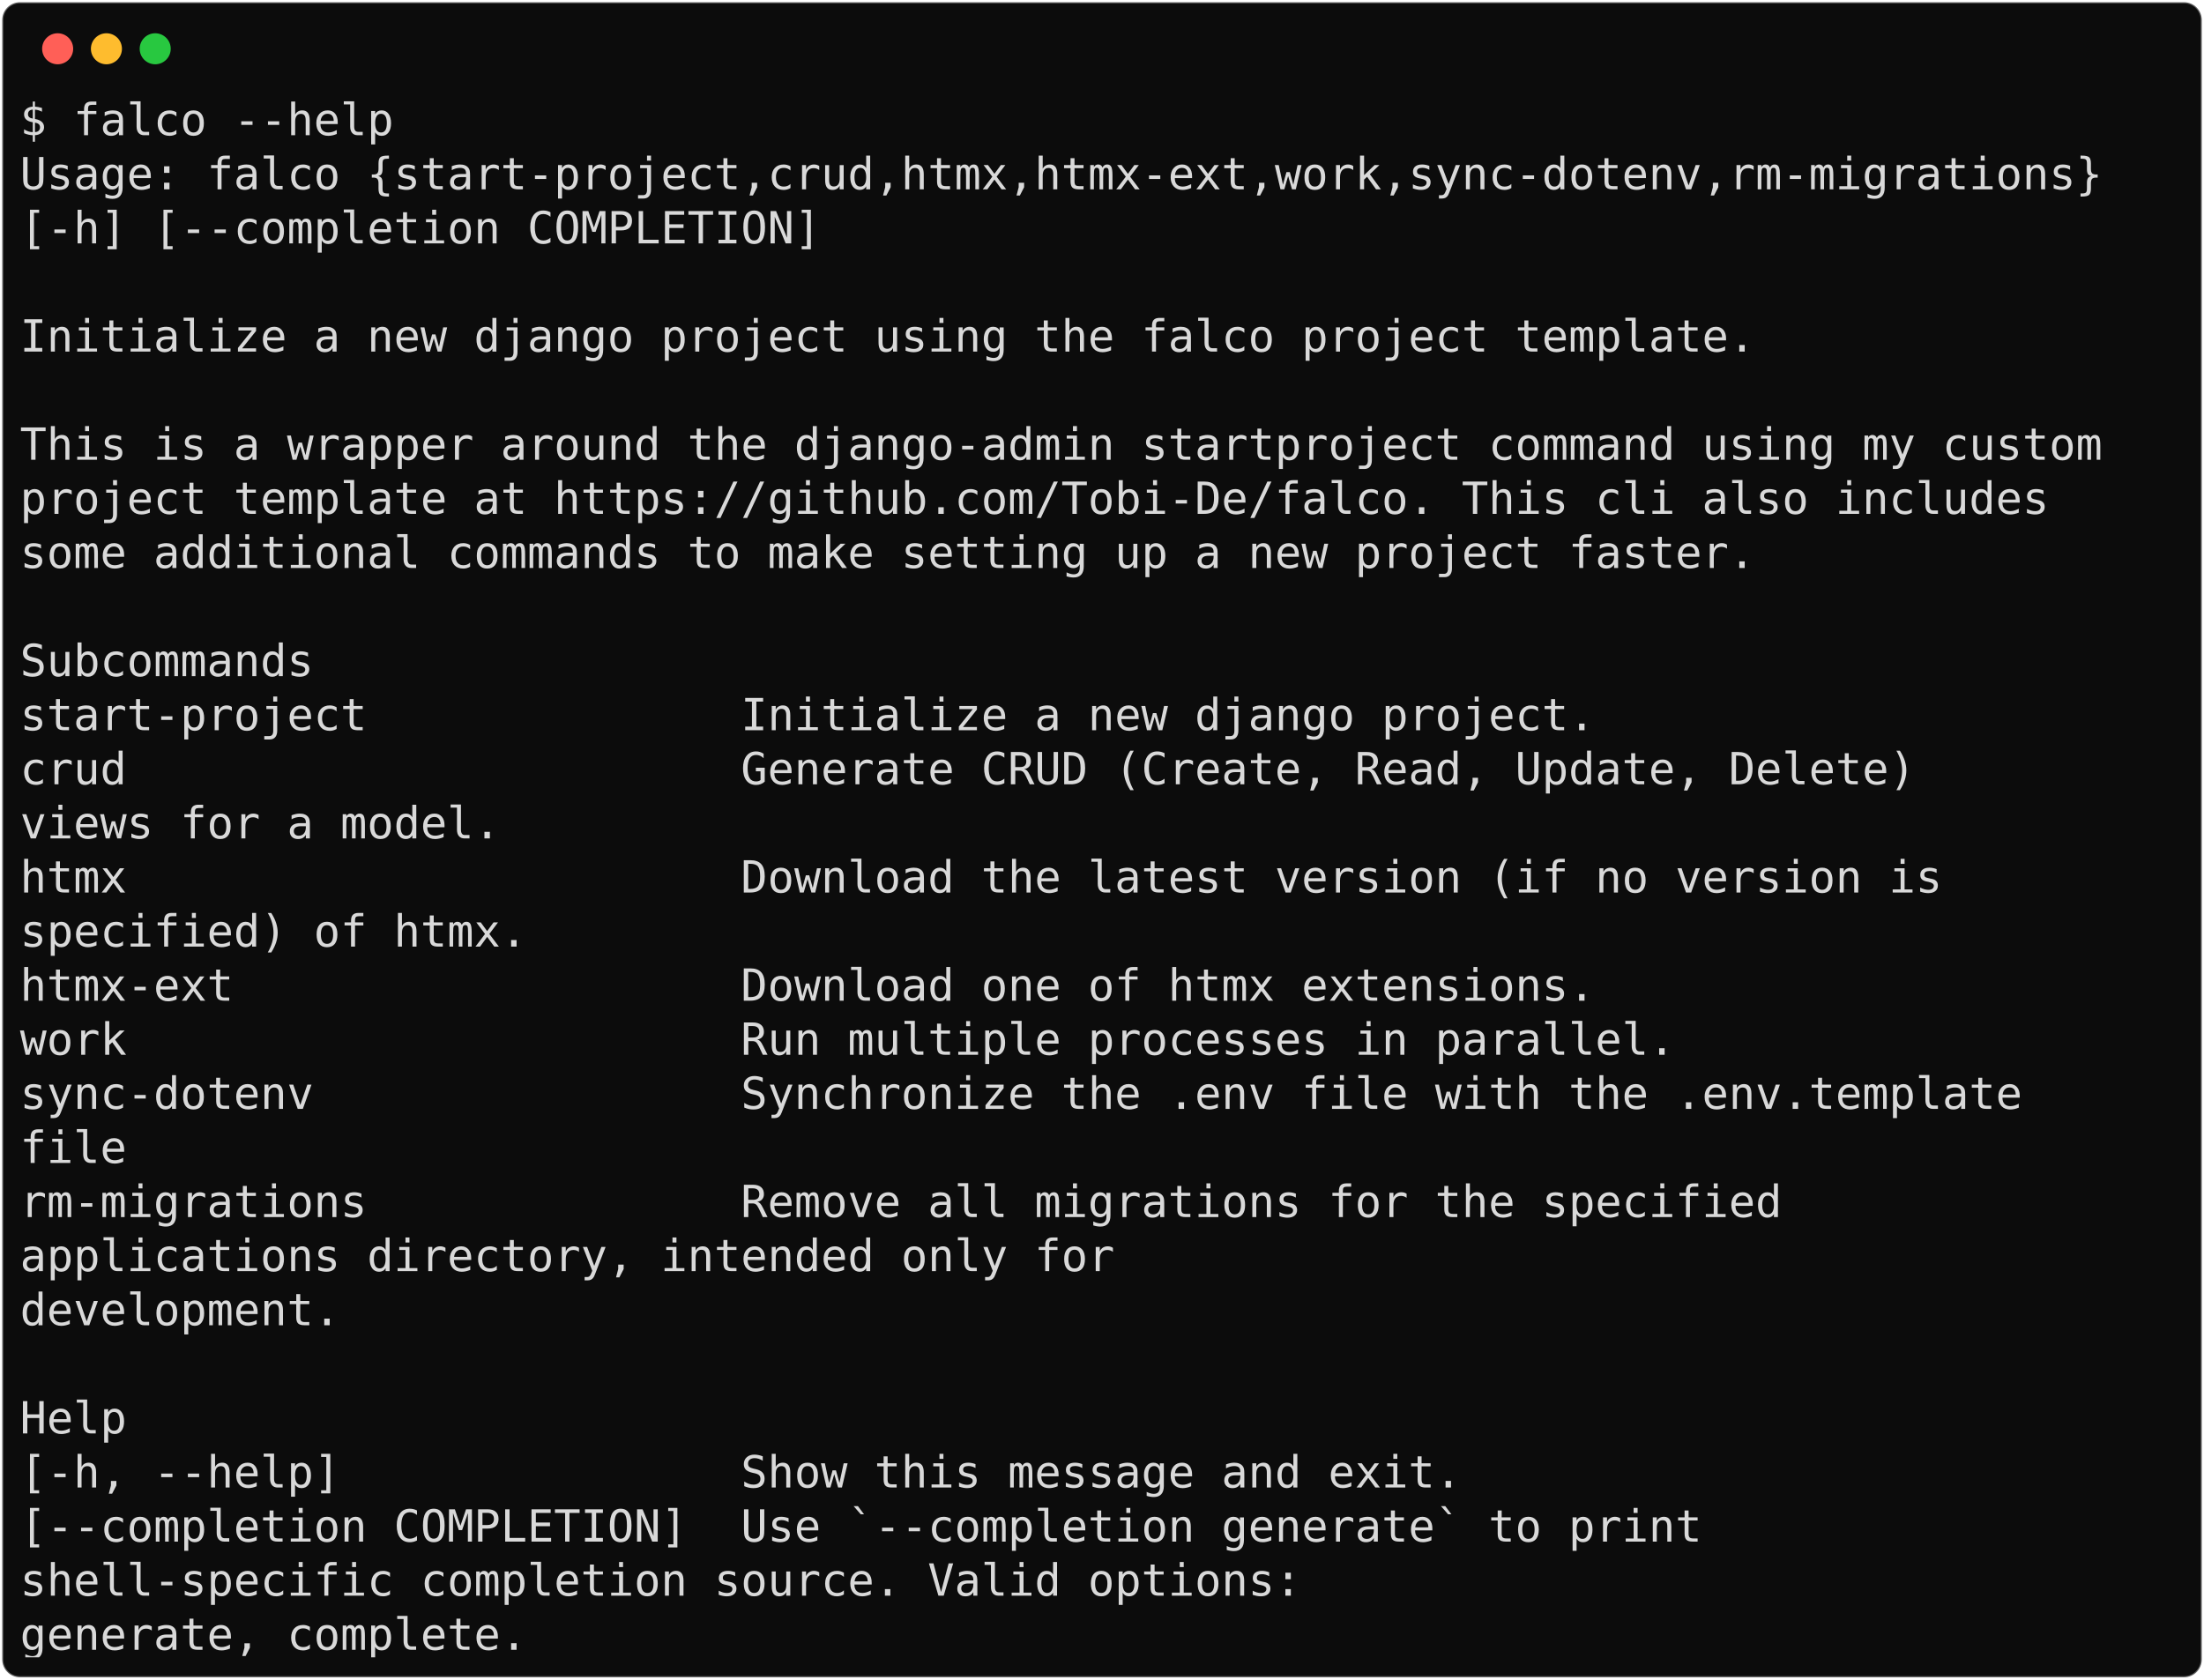
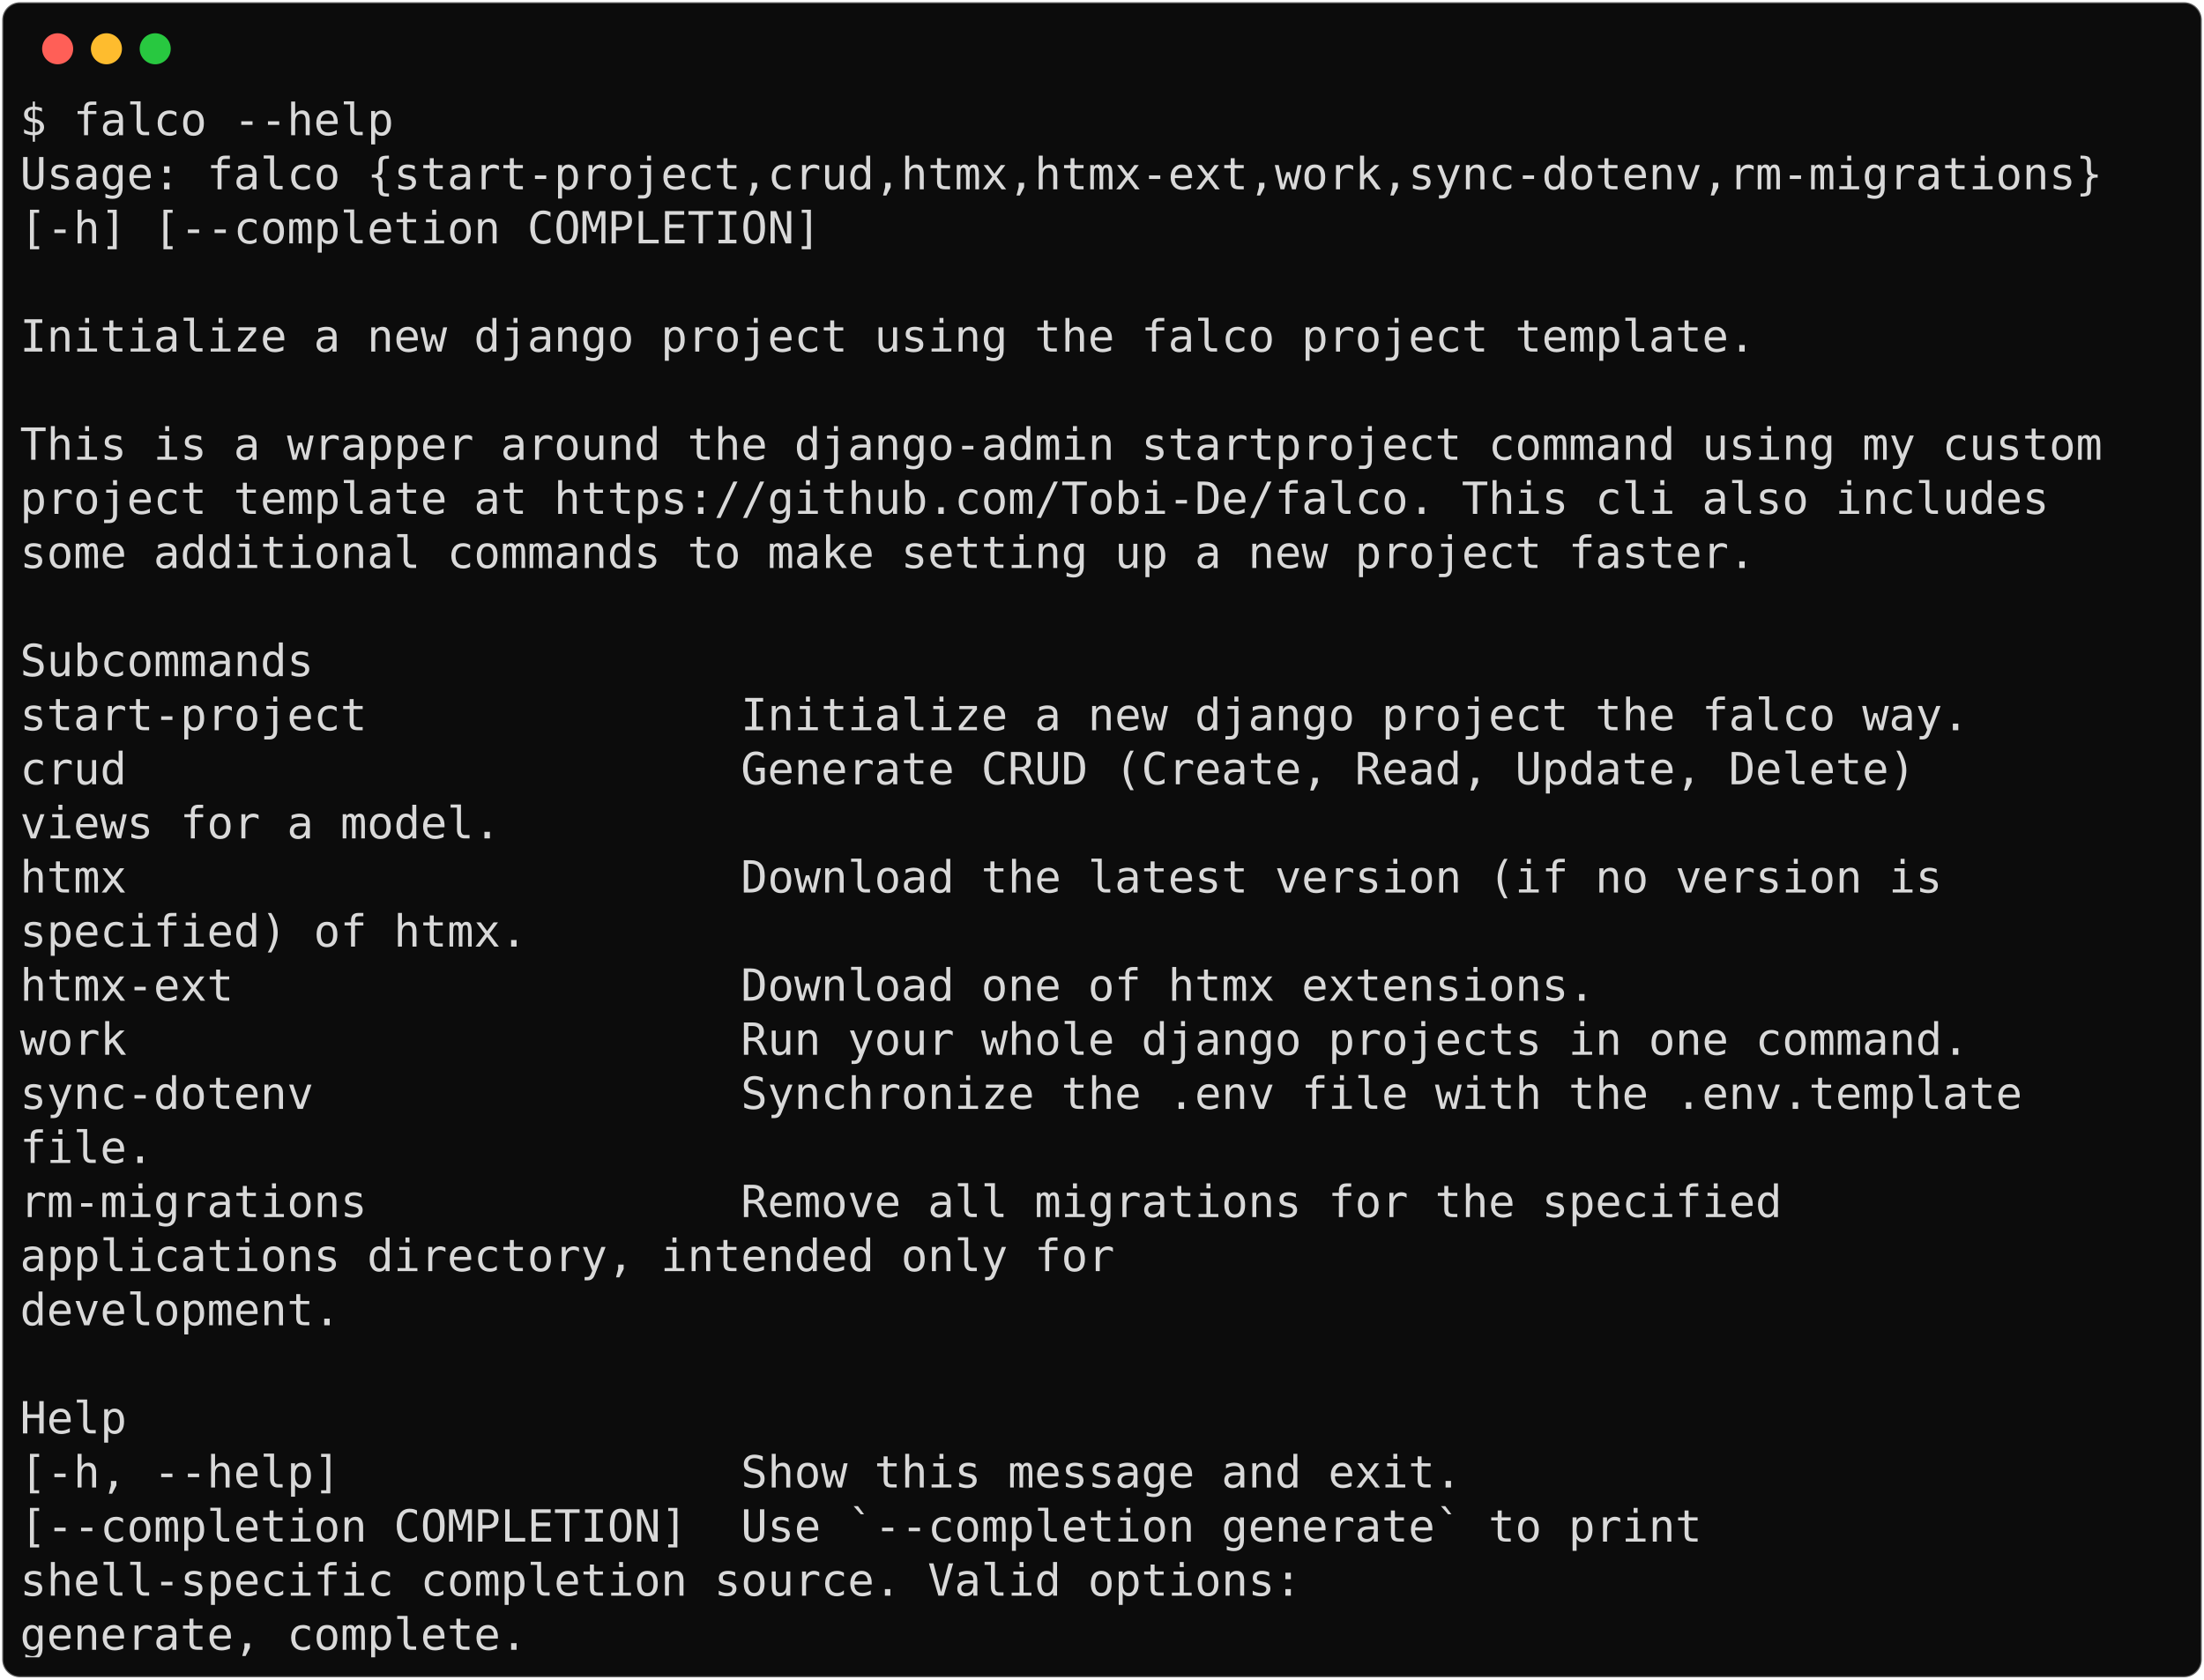
<svg xmlns="http://www.w3.org/2000/svg" class="rich-terminal" viewBox="0 0 994 757.6">
  <style>

    @font-face {
        font-family: "Fira Code";
        src: local("FiraCode-Regular"),
                url("https://cdnjs.cloudflare.com/ajax/libs/firacode/6.2.0/woff2/FiraCode-Regular.woff2") format("woff2"),
                url("https://cdnjs.cloudflare.com/ajax/libs/firacode/6.2.0/woff/FiraCode-Regular.woff") format("woff");
        font-style: normal;
        font-weight: 400;
    }
    @font-face {
        font-family: "Fira Code";
        src: local("FiraCode-Bold"),
                url("https://cdnjs.cloudflare.com/ajax/libs/firacode/6.2.0/woff2/FiraCode-Bold.woff2") format("woff2"),
                url("https://cdnjs.cloudflare.com/ajax/libs/firacode/6.2.0/woff/FiraCode-Bold.woff") format("woff");
        font-style: bold;
        font-weight: 700;
    }

-     .terminal-1091752798-matrix {
+     .terminal-337959167-matrix {
        font-family: Fira Code, monospace;
        font-size: 20px;
        line-height: 24.4px;
        font-variant-east-asian: full-width;
    }

-     .terminal-1091752798-title {
+     .terminal-337959167-title {
        font-size: 18px;
        font-weight: bold;
        font-family: arial;
    }

-     .terminal-1091752798-r1 { fill: #d9d9d9 }
+     .terminal-337959167-r1 { fill: #d9d9d9 }
    </style>
  <defs>
-     <clipPath id="terminal-1091752798-clip-terminal">
+     <clipPath id="terminal-337959167-clip-terminal">
      <rect x="0" y="0" width="975.0" height="706.6" />
    </clipPath>
-     <clipPath id="terminal-1091752798-line-0">
+     <clipPath id="terminal-337959167-line-0">
      <rect x="0" y="1.5" width="976" height="24.65" />
    </clipPath>
-     <clipPath id="terminal-1091752798-line-1">
+     <clipPath id="terminal-337959167-line-1">
      <rect x="0" y="25.9" width="976" height="24.65" />
    </clipPath>
-     <clipPath id="terminal-1091752798-line-2">
+     <clipPath id="terminal-337959167-line-2">
      <rect x="0" y="50.3" width="976" height="24.65" />
    </clipPath>
-     <clipPath id="terminal-1091752798-line-3">
+     <clipPath id="terminal-337959167-line-3">
      <rect x="0" y="74.7" width="976" height="24.65" />
    </clipPath>
-     <clipPath id="terminal-1091752798-line-4">
+     <clipPath id="terminal-337959167-line-4">
      <rect x="0" y="99.1" width="976" height="24.65" />
    </clipPath>
-     <clipPath id="terminal-1091752798-line-5">
+     <clipPath id="terminal-337959167-line-5">
      <rect x="0" y="123.5" width="976" height="24.65" />
    </clipPath>
-     <clipPath id="terminal-1091752798-line-6">
+     <clipPath id="terminal-337959167-line-6">
      <rect x="0" y="147.9" width="976" height="24.65" />
    </clipPath>
-     <clipPath id="terminal-1091752798-line-7">
+     <clipPath id="terminal-337959167-line-7">
      <rect x="0" y="172.3" width="976" height="24.65" />
    </clipPath>
-     <clipPath id="terminal-1091752798-line-8">
+     <clipPath id="terminal-337959167-line-8">
      <rect x="0" y="196.7" width="976" height="24.65" />
    </clipPath>
-     <clipPath id="terminal-1091752798-line-9">
+     <clipPath id="terminal-337959167-line-9">
      <rect x="0" y="221.1" width="976" height="24.65" />
    </clipPath>
-     <clipPath id="terminal-1091752798-line-10">
+     <clipPath id="terminal-337959167-line-10">
      <rect x="0" y="245.5" width="976" height="24.65" />
    </clipPath>
-     <clipPath id="terminal-1091752798-line-11">
+     <clipPath id="terminal-337959167-line-11">
      <rect x="0" y="269.9" width="976" height="24.65" />
    </clipPath>
-     <clipPath id="terminal-1091752798-line-12">
+     <clipPath id="terminal-337959167-line-12">
      <rect x="0" y="294.3" width="976" height="24.65" />
    </clipPath>
-     <clipPath id="terminal-1091752798-line-13">
+     <clipPath id="terminal-337959167-line-13">
      <rect x="0" y="318.7" width="976" height="24.65" />
    </clipPath>
-     <clipPath id="terminal-1091752798-line-14">
+     <clipPath id="terminal-337959167-line-14">
      <rect x="0" y="343.1" width="976" height="24.65" />
    </clipPath>
-     <clipPath id="terminal-1091752798-line-15">
+     <clipPath id="terminal-337959167-line-15">
      <rect x="0" y="367.5" width="976" height="24.65" />
    </clipPath>
-     <clipPath id="terminal-1091752798-line-16">
+     <clipPath id="terminal-337959167-line-16">
      <rect x="0" y="391.9" width="976" height="24.65" />
    </clipPath>
-     <clipPath id="terminal-1091752798-line-17">
+     <clipPath id="terminal-337959167-line-17">
      <rect x="0" y="416.3" width="976" height="24.65" />
    </clipPath>
-     <clipPath id="terminal-1091752798-line-18">
+     <clipPath id="terminal-337959167-line-18">
      <rect x="0" y="440.7" width="976" height="24.65" />
    </clipPath>
-     <clipPath id="terminal-1091752798-line-19">
+     <clipPath id="terminal-337959167-line-19">
      <rect x="0" y="465.1" width="976" height="24.65" />
    </clipPath>
-     <clipPath id="terminal-1091752798-line-20">
+     <clipPath id="terminal-337959167-line-20">
      <rect x="0" y="489.5" width="976" height="24.65" />
    </clipPath>
-     <clipPath id="terminal-1091752798-line-21">
+     <clipPath id="terminal-337959167-line-21">
      <rect x="0" y="513.9" width="976" height="24.65" />
    </clipPath>
-     <clipPath id="terminal-1091752798-line-22">
+     <clipPath id="terminal-337959167-line-22">
      <rect x="0" y="538.3" width="976" height="24.65" />
    </clipPath>
-     <clipPath id="terminal-1091752798-line-23">
+     <clipPath id="terminal-337959167-line-23">
      <rect x="0" y="562.7" width="976" height="24.65" />
    </clipPath>
-     <clipPath id="terminal-1091752798-line-24">
+     <clipPath id="terminal-337959167-line-24">
      <rect x="0" y="587.1" width="976" height="24.65" />
    </clipPath>
-     <clipPath id="terminal-1091752798-line-25">
+     <clipPath id="terminal-337959167-line-25">
      <rect x="0" y="611.5" width="976" height="24.65" />
    </clipPath>
-     <clipPath id="terminal-1091752798-line-26">
+     <clipPath id="terminal-337959167-line-26">
      <rect x="0" y="635.9" width="976" height="24.65" />
    </clipPath>
-     <clipPath id="terminal-1091752798-line-27">
+     <clipPath id="terminal-337959167-line-27">
      <rect x="0" y="660.3" width="976" height="24.65" />
    </clipPath>
  </defs>
  <rect fill="#0c0c0c" stroke="rgba(255,255,255,0.35)" stroke-width="1" x="1" y="1" width="992" height="755.6" rx="8" />
  <g transform="translate(26,22)">
    <circle cx="0" cy="0" r="7" fill="#ff5f57" />
    <circle cx="22" cy="0" r="7" fill="#febc2e" />
    <circle cx="44" cy="0" r="7" fill="#28c840" />
  </g>
-   <g transform="translate(9, 41)" clip-path="url(#terminal-1091752798-clip-terminal)">
-     <g class="terminal-1091752798-matrix">
-       <text class="terminal-1091752798-r1" x="0" y="20" textLength="170.8" clip-path="url(#terminal-1091752798-line-0)">$ falco --help</text>
-       <text class="terminal-1091752798-r1" x="976" y="20" textLength="12.2" clip-path="url(#terminal-1091752798-line-0)">
- </text>
-       <text class="terminal-1091752798-r1" x="0" y="44.4" textLength="963.8" clip-path="url(#terminal-1091752798-line-1)">Usage: falco {start-project,crud,htmx,htmx-ext,work,sync-dotenv,rm-migrations} </text>
-       <text class="terminal-1091752798-r1" x="976" y="44.4" textLength="12.2" clip-path="url(#terminal-1091752798-line-1)">
- </text>
-       <text class="terminal-1091752798-r1" x="0" y="68.8" textLength="366" clip-path="url(#terminal-1091752798-line-2)">[-h] [--completion COMPLETION]</text>
-       <text class="terminal-1091752798-r1" x="976" y="68.8" textLength="12.2" clip-path="url(#terminal-1091752798-line-2)">
- </text>
-       <text class="terminal-1091752798-r1" x="976" y="93.2" textLength="12.2" clip-path="url(#terminal-1091752798-line-3)">
- </text>
-       <text class="terminal-1091752798-r1" x="0" y="117.6" textLength="976" clip-path="url(#terminal-1091752798-line-4)">  Initialize a new django project using the falco project template.             </text>
-       <text class="terminal-1091752798-r1" x="976" y="117.6" textLength="12.2" clip-path="url(#terminal-1091752798-line-4)">
- </text>
-       <text class="terminal-1091752798-r1" x="976" y="142" textLength="12.2" clip-path="url(#terminal-1091752798-line-5)">
- </text>
-       <text class="terminal-1091752798-r1" x="0" y="166.4" textLength="976" clip-path="url(#terminal-1091752798-line-6)">  This is a wrapper around the django-admin startproject command using my custom</text>
-       <text class="terminal-1091752798-r1" x="976" y="166.4" textLength="12.2" clip-path="url(#terminal-1091752798-line-6)">
- </text>
-       <text class="terminal-1091752798-r1" x="0" y="190.8" textLength="976" clip-path="url(#terminal-1091752798-line-7)">  project template at https://github.com/Tobi-De/falco. This cli also includes  </text>
-       <text class="terminal-1091752798-r1" x="976" y="190.8" textLength="12.2" clip-path="url(#terminal-1091752798-line-7)">
- </text>
-       <text class="terminal-1091752798-r1" x="0" y="215.2" textLength="976" clip-path="url(#terminal-1091752798-line-8)">  some additional commands to make setting up a new project faster.             </text>
-       <text class="terminal-1091752798-r1" x="976" y="215.2" textLength="12.2" clip-path="url(#terminal-1091752798-line-8)">
- </text>
-       <text class="terminal-1091752798-r1" x="976" y="239.6" textLength="12.2" clip-path="url(#terminal-1091752798-line-9)">
- </text>
-       <text class="terminal-1091752798-r1" x="0" y="264" textLength="976" clip-path="url(#terminal-1091752798-line-10)">  Subcommands                                                                   </text>
-       <text class="terminal-1091752798-r1" x="976" y="264" textLength="12.2" clip-path="url(#terminal-1091752798-line-10)">
- </text>
-       <text class="terminal-1091752798-r1" x="0" y="288.4" textLength="976" clip-path="url(#terminal-1091752798-line-11)">    start-project              Initialize a new django project.                 </text>
-       <text class="terminal-1091752798-r1" x="976" y="288.4" textLength="12.2" clip-path="url(#terminal-1091752798-line-11)">
- </text>
-       <text class="terminal-1091752798-r1" x="0" y="312.8" textLength="976" clip-path="url(#terminal-1091752798-line-12)">    crud                       Generate CRUD (Create, Read, Update, Delete)     </text>
-       <text class="terminal-1091752798-r1" x="976" y="312.8" textLength="12.2" clip-path="url(#terminal-1091752798-line-12)">
- </text>
-       <text class="terminal-1091752798-r1" x="0" y="337.2" textLength="976" clip-path="url(#terminal-1091752798-line-13)">                               views for a model.                               </text>
-       <text class="terminal-1091752798-r1" x="976" y="337.2" textLength="12.2" clip-path="url(#terminal-1091752798-line-13)">
- </text>
-       <text class="terminal-1091752798-r1" x="0" y="361.6" textLength="976" clip-path="url(#terminal-1091752798-line-14)">    htmx                       Download the latest version (if no version is    </text>
-       <text class="terminal-1091752798-r1" x="976" y="361.6" textLength="12.2" clip-path="url(#terminal-1091752798-line-14)">
- </text>
-       <text class="terminal-1091752798-r1" x="0" y="386" textLength="976" clip-path="url(#terminal-1091752798-line-15)">                               specified) of htmx.                              </text>
-       <text class="terminal-1091752798-r1" x="976" y="386" textLength="12.2" clip-path="url(#terminal-1091752798-line-15)">
- </text>
-       <text class="terminal-1091752798-r1" x="0" y="410.4" textLength="976" clip-path="url(#terminal-1091752798-line-16)">    htmx-ext                   Download one of htmx extensions.                 </text>
-       <text class="terminal-1091752798-r1" x="976" y="410.4" textLength="12.2" clip-path="url(#terminal-1091752798-line-16)">
- </text>
-       <text class="terminal-1091752798-r1" x="0" y="434.8" textLength="976" clip-path="url(#terminal-1091752798-line-17)">    work                       Run multiple processes in parallel.              </text>
-       <text class="terminal-1091752798-r1" x="976" y="434.8" textLength="12.2" clip-path="url(#terminal-1091752798-line-17)">
- </text>
-       <text class="terminal-1091752798-r1" x="0" y="459.2" textLength="976" clip-path="url(#terminal-1091752798-line-18)">    sync-dotenv                Synchronize the .env file with the .env.template </text>
-       <text class="terminal-1091752798-r1" x="976" y="459.2" textLength="12.2" clip-path="url(#terminal-1091752798-line-18)">
- </text>
-       <text class="terminal-1091752798-r1" x="0" y="483.6" textLength="976" clip-path="url(#terminal-1091752798-line-19)">                               file                                             </text>
-       <text class="terminal-1091752798-r1" x="976" y="483.6" textLength="12.2" clip-path="url(#terminal-1091752798-line-19)">
- </text>
-       <text class="terminal-1091752798-r1" x="0" y="508" textLength="976" clip-path="url(#terminal-1091752798-line-20)">    rm-migrations              Remove all migrations for the specified          </text>
-       <text class="terminal-1091752798-r1" x="976" y="508" textLength="12.2" clip-path="url(#terminal-1091752798-line-20)">
- </text>
-       <text class="terminal-1091752798-r1" x="0" y="532.4" textLength="976" clip-path="url(#terminal-1091752798-line-21)">                               applications directory, intended only for        </text>
-       <text class="terminal-1091752798-r1" x="976" y="532.4" textLength="12.2" clip-path="url(#terminal-1091752798-line-21)">
- </text>
-       <text class="terminal-1091752798-r1" x="0" y="556.8" textLength="976" clip-path="url(#terminal-1091752798-line-22)">                               development.                                     </text>
-       <text class="terminal-1091752798-r1" x="976" y="556.8" textLength="12.2" clip-path="url(#terminal-1091752798-line-22)">
- </text>
-       <text class="terminal-1091752798-r1" x="976" y="581.2" textLength="12.2" clip-path="url(#terminal-1091752798-line-23)">
- </text>
-       <text class="terminal-1091752798-r1" x="0" y="605.6" textLength="976" clip-path="url(#terminal-1091752798-line-24)">  Help                                                                          </text>
-       <text class="terminal-1091752798-r1" x="976" y="605.6" textLength="12.2" clip-path="url(#terminal-1091752798-line-24)">
- </text>
-       <text class="terminal-1091752798-r1" x="0" y="630" textLength="976" clip-path="url(#terminal-1091752798-line-25)">    [-h, --help]               Show this message and exit.                      </text>
-       <text class="terminal-1091752798-r1" x="976" y="630" textLength="12.2" clip-path="url(#terminal-1091752798-line-25)">
- </text>
-       <text class="terminal-1091752798-r1" x="0" y="654.4" textLength="976" clip-path="url(#terminal-1091752798-line-26)">    [--completion COMPLETION]  Use `--completion generate` to print             </text>
-       <text class="terminal-1091752798-r1" x="976" y="654.4" textLength="12.2" clip-path="url(#terminal-1091752798-line-26)">
- </text>
-       <text class="terminal-1091752798-r1" x="0" y="678.8" textLength="976" clip-path="url(#terminal-1091752798-line-27)">                               shell-specific completion source. Valid options: </text>
-       <text class="terminal-1091752798-r1" x="976" y="678.8" textLength="12.2" clip-path="url(#terminal-1091752798-line-27)">
- </text>
-       <text class="terminal-1091752798-r1" x="0" y="703.2" textLength="610" clip-path="url(#terminal-1091752798-line-28)">                               generate, complete.</text>
-       <text class="terminal-1091752798-r1" x="976" y="703.2" textLength="12.2" clip-path="url(#terminal-1091752798-line-28)">
+   <g transform="translate(9, 41)" clip-path="url(#terminal-337959167-clip-terminal)">
+     <g class="terminal-337959167-matrix">
+       <text class="terminal-337959167-r1" x="0" y="20" textLength="170.8" clip-path="url(#terminal-337959167-line-0)">$ falco --help</text>
+       <text class="terminal-337959167-r1" x="976" y="20" textLength="12.2" clip-path="url(#terminal-337959167-line-0)">
+ </text>
+       <text class="terminal-337959167-r1" x="0" y="44.4" textLength="963.8" clip-path="url(#terminal-337959167-line-1)">Usage: falco {start-project,crud,htmx,htmx-ext,work,sync-dotenv,rm-migrations} </text>
+       <text class="terminal-337959167-r1" x="976" y="44.4" textLength="12.2" clip-path="url(#terminal-337959167-line-1)">
+ </text>
+       <text class="terminal-337959167-r1" x="0" y="68.8" textLength="366" clip-path="url(#terminal-337959167-line-2)">[-h] [--completion COMPLETION]</text>
+       <text class="terminal-337959167-r1" x="976" y="68.8" textLength="12.2" clip-path="url(#terminal-337959167-line-2)">
+ </text>
+       <text class="terminal-337959167-r1" x="976" y="93.2" textLength="12.2" clip-path="url(#terminal-337959167-line-3)">
+ </text>
+       <text class="terminal-337959167-r1" x="0" y="117.6" textLength="976" clip-path="url(#terminal-337959167-line-4)">  Initialize a new django project using the falco project template.             </text>
+       <text class="terminal-337959167-r1" x="976" y="117.6" textLength="12.2" clip-path="url(#terminal-337959167-line-4)">
+ </text>
+       <text class="terminal-337959167-r1" x="976" y="142" textLength="12.2" clip-path="url(#terminal-337959167-line-5)">
+ </text>
+       <text class="terminal-337959167-r1" x="0" y="166.4" textLength="976" clip-path="url(#terminal-337959167-line-6)">  This is a wrapper around the django-admin startproject command using my custom</text>
+       <text class="terminal-337959167-r1" x="976" y="166.4" textLength="12.2" clip-path="url(#terminal-337959167-line-6)">
+ </text>
+       <text class="terminal-337959167-r1" x="0" y="190.8" textLength="976" clip-path="url(#terminal-337959167-line-7)">  project template at https://github.com/Tobi-De/falco. This cli also includes  </text>
+       <text class="terminal-337959167-r1" x="976" y="190.8" textLength="12.2" clip-path="url(#terminal-337959167-line-7)">
+ </text>
+       <text class="terminal-337959167-r1" x="0" y="215.2" textLength="976" clip-path="url(#terminal-337959167-line-8)">  some additional commands to make setting up a new project faster.             </text>
+       <text class="terminal-337959167-r1" x="976" y="215.2" textLength="12.2" clip-path="url(#terminal-337959167-line-8)">
+ </text>
+       <text class="terminal-337959167-r1" x="976" y="239.6" textLength="12.2" clip-path="url(#terminal-337959167-line-9)">
+ </text>
+       <text class="terminal-337959167-r1" x="0" y="264" textLength="976" clip-path="url(#terminal-337959167-line-10)">  Subcommands                                                                   </text>
+       <text class="terminal-337959167-r1" x="976" y="264" textLength="12.2" clip-path="url(#terminal-337959167-line-10)">
+ </text>
+       <text class="terminal-337959167-r1" x="0" y="288.4" textLength="976" clip-path="url(#terminal-337959167-line-11)">    start-project              Initialize a new django project the falco way.   </text>
+       <text class="terminal-337959167-r1" x="976" y="288.4" textLength="12.2" clip-path="url(#terminal-337959167-line-11)">
+ </text>
+       <text class="terminal-337959167-r1" x="0" y="312.8" textLength="976" clip-path="url(#terminal-337959167-line-12)">    crud                       Generate CRUD (Create, Read, Update, Delete)     </text>
+       <text class="terminal-337959167-r1" x="976" y="312.8" textLength="12.2" clip-path="url(#terminal-337959167-line-12)">
+ </text>
+       <text class="terminal-337959167-r1" x="0" y="337.2" textLength="976" clip-path="url(#terminal-337959167-line-13)">                               views for a model.                               </text>
+       <text class="terminal-337959167-r1" x="976" y="337.2" textLength="12.2" clip-path="url(#terminal-337959167-line-13)">
+ </text>
+       <text class="terminal-337959167-r1" x="0" y="361.6" textLength="976" clip-path="url(#terminal-337959167-line-14)">    htmx                       Download the latest version (if no version is    </text>
+       <text class="terminal-337959167-r1" x="976" y="361.6" textLength="12.2" clip-path="url(#terminal-337959167-line-14)">
+ </text>
+       <text class="terminal-337959167-r1" x="0" y="386" textLength="976" clip-path="url(#terminal-337959167-line-15)">                               specified) of htmx.                              </text>
+       <text class="terminal-337959167-r1" x="976" y="386" textLength="12.2" clip-path="url(#terminal-337959167-line-15)">
+ </text>
+       <text class="terminal-337959167-r1" x="0" y="410.4" textLength="976" clip-path="url(#terminal-337959167-line-16)">    htmx-ext                   Download one of htmx extensions.                 </text>
+       <text class="terminal-337959167-r1" x="976" y="410.4" textLength="12.2" clip-path="url(#terminal-337959167-line-16)">
+ </text>
+       <text class="terminal-337959167-r1" x="0" y="434.8" textLength="976" clip-path="url(#terminal-337959167-line-17)">    work                       Run your whole django projects in one command.   </text>
+       <text class="terminal-337959167-r1" x="976" y="434.8" textLength="12.2" clip-path="url(#terminal-337959167-line-17)">
+ </text>
+       <text class="terminal-337959167-r1" x="0" y="459.2" textLength="976" clip-path="url(#terminal-337959167-line-18)">    sync-dotenv                Synchronize the .env file with the .env.template </text>
+       <text class="terminal-337959167-r1" x="976" y="459.2" textLength="12.2" clip-path="url(#terminal-337959167-line-18)">
+ </text>
+       <text class="terminal-337959167-r1" x="0" y="483.6" textLength="976" clip-path="url(#terminal-337959167-line-19)">                               file.                                            </text>
+       <text class="terminal-337959167-r1" x="976" y="483.6" textLength="12.2" clip-path="url(#terminal-337959167-line-19)">
+ </text>
+       <text class="terminal-337959167-r1" x="0" y="508" textLength="976" clip-path="url(#terminal-337959167-line-20)">    rm-migrations              Remove all migrations for the specified          </text>
+       <text class="terminal-337959167-r1" x="976" y="508" textLength="12.2" clip-path="url(#terminal-337959167-line-20)">
+ </text>
+       <text class="terminal-337959167-r1" x="0" y="532.4" textLength="976" clip-path="url(#terminal-337959167-line-21)">                               applications directory, intended only for        </text>
+       <text class="terminal-337959167-r1" x="976" y="532.4" textLength="12.2" clip-path="url(#terminal-337959167-line-21)">
+ </text>
+       <text class="terminal-337959167-r1" x="0" y="556.8" textLength="976" clip-path="url(#terminal-337959167-line-22)">                               development.                                     </text>
+       <text class="terminal-337959167-r1" x="976" y="556.8" textLength="12.2" clip-path="url(#terminal-337959167-line-22)">
+ </text>
+       <text class="terminal-337959167-r1" x="976" y="581.2" textLength="12.2" clip-path="url(#terminal-337959167-line-23)">
+ </text>
+       <text class="terminal-337959167-r1" x="0" y="605.6" textLength="976" clip-path="url(#terminal-337959167-line-24)">  Help                                                                          </text>
+       <text class="terminal-337959167-r1" x="976" y="605.6" textLength="12.2" clip-path="url(#terminal-337959167-line-24)">
+ </text>
+       <text class="terminal-337959167-r1" x="0" y="630" textLength="976" clip-path="url(#terminal-337959167-line-25)">    [-h, --help]               Show this message and exit.                      </text>
+       <text class="terminal-337959167-r1" x="976" y="630" textLength="12.2" clip-path="url(#terminal-337959167-line-25)">
+ </text>
+       <text class="terminal-337959167-r1" x="0" y="654.4" textLength="976" clip-path="url(#terminal-337959167-line-26)">    [--completion COMPLETION]  Use `--completion generate` to print             </text>
+       <text class="terminal-337959167-r1" x="976" y="654.4" textLength="12.2" clip-path="url(#terminal-337959167-line-26)">
+ </text>
+       <text class="terminal-337959167-r1" x="0" y="678.8" textLength="976" clip-path="url(#terminal-337959167-line-27)">                               shell-specific completion source. Valid options: </text>
+       <text class="terminal-337959167-r1" x="976" y="678.8" textLength="12.2" clip-path="url(#terminal-337959167-line-27)">
+ </text>
+       <text class="terminal-337959167-r1" x="0" y="703.2" textLength="610" clip-path="url(#terminal-337959167-line-28)">                               generate, complete.</text>
+       <text class="terminal-337959167-r1" x="976" y="703.2" textLength="12.2" clip-path="url(#terminal-337959167-line-28)">
</text>
    </g>
  </g>
</svg>
